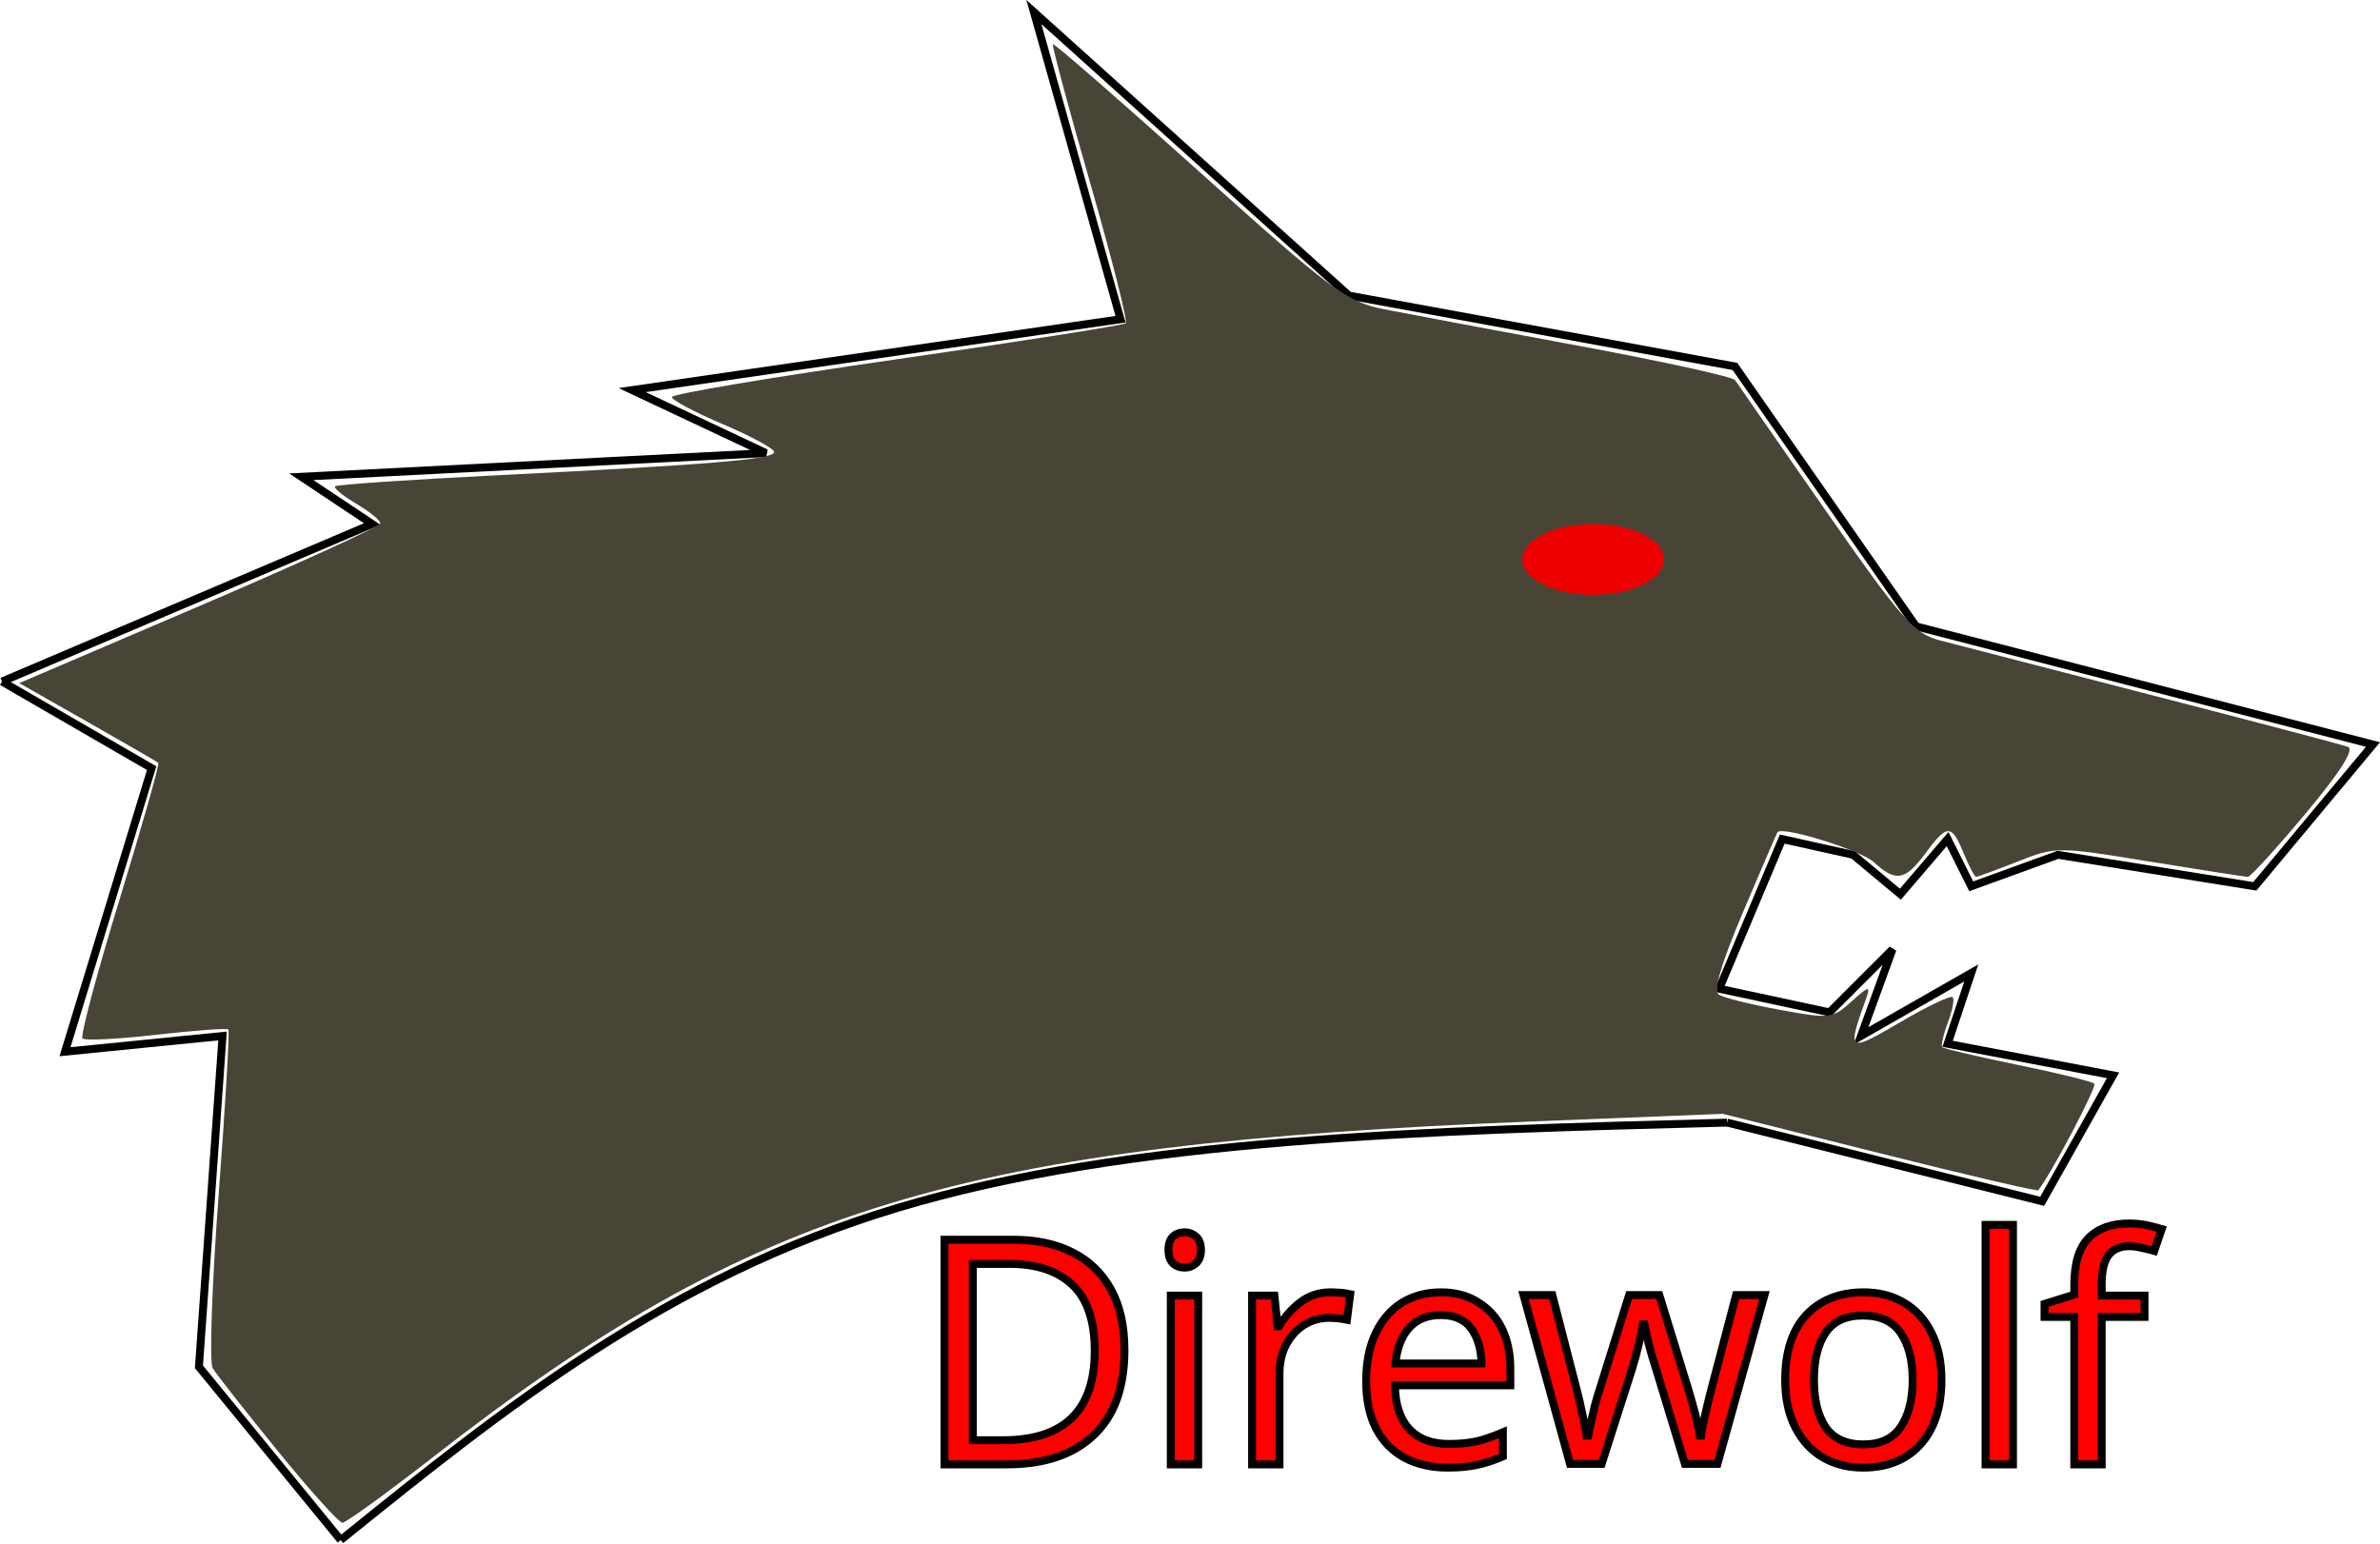
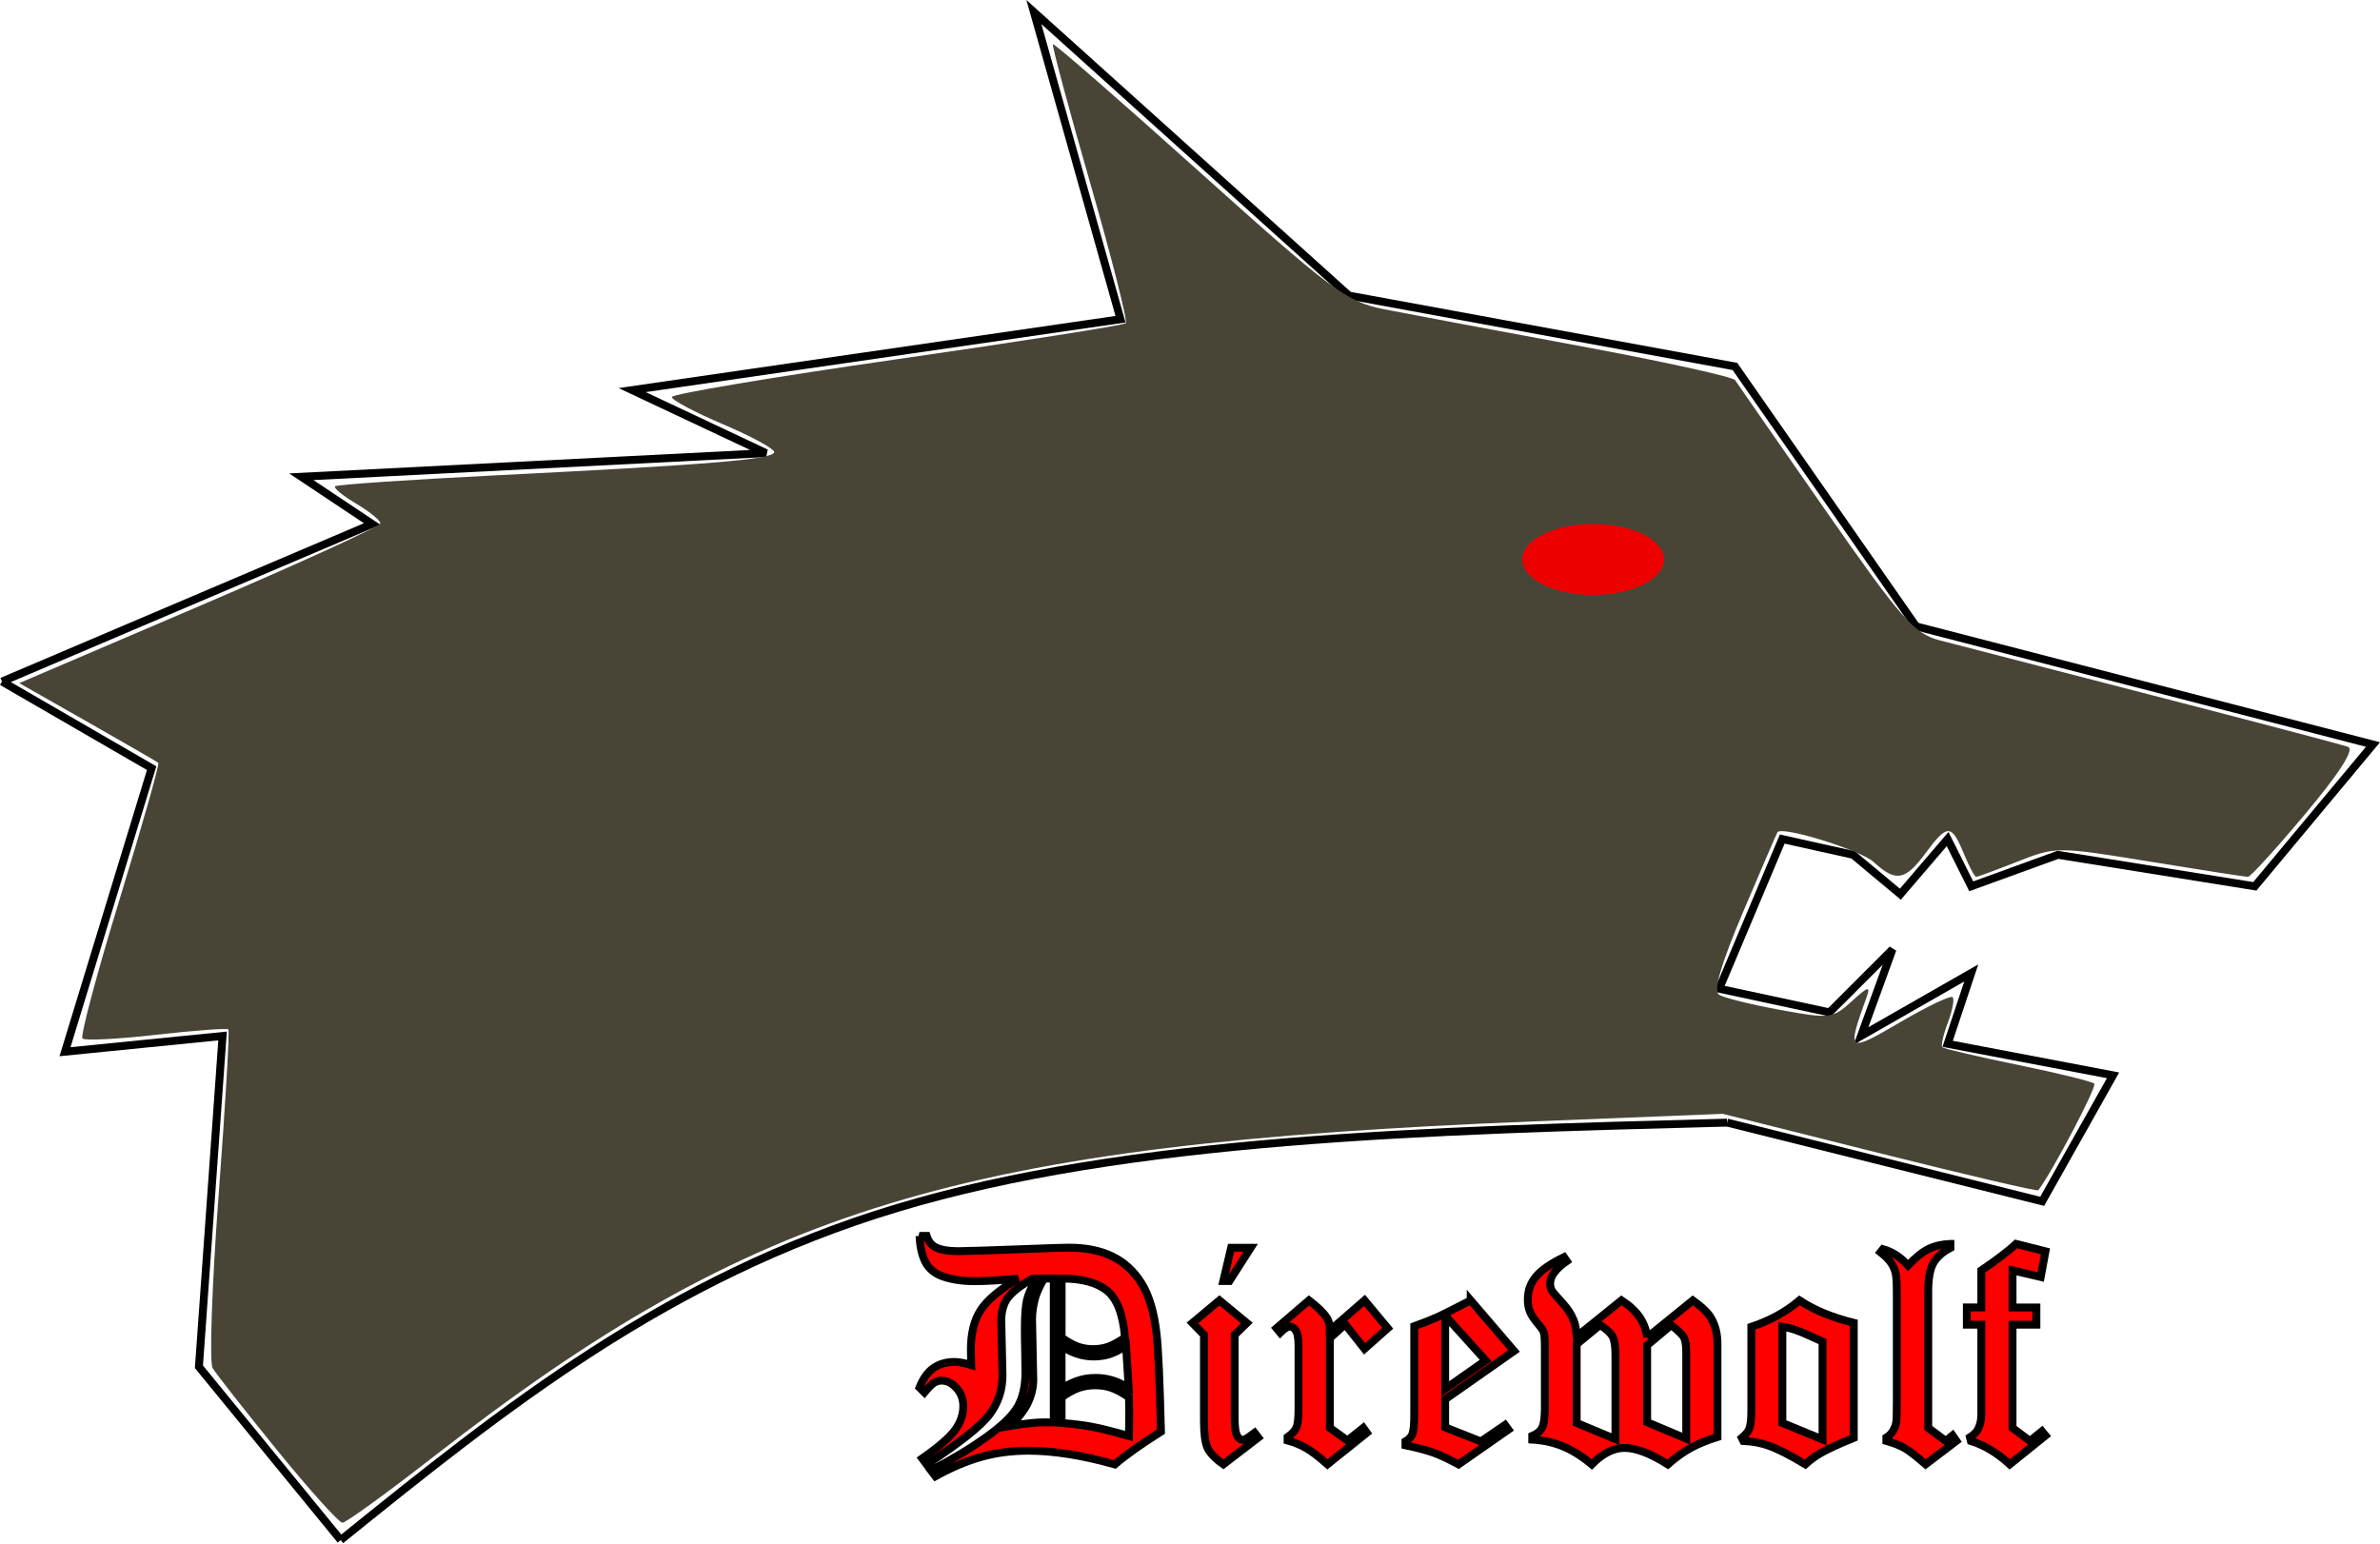
<svg xmlns="http://www.w3.org/2000/svg" width="79.941mm" height="51.836mm" viewBox="0 0 79.941 51.836" version="1.1" id="svg8">
  <defs id="defs2">
    </defs>
  <g id="layer1" transform="translate(-81.42538,-150.2811)">
    <g id="g4536">
      <g id="g3721">
        <path style="fill:none;stroke:#000000;stroke-width:0.265px;stroke-linecap:butt;stroke-linejoin:miter;stroke-opacity:1" d="m 81.492,173.175 12.435,-5.292 -2.381,-1.587 15.61,-0.794 -4.498,-2.117 16.404,-2.381 -2.91,-10.319 10.583,9.525 12.965,2.381 6.085,8.731 15.346,3.969 -3.969,4.763 -6.615,-1.058 -2.91,1.058 -0.794,-1.587 -1.587,1.852 -1.587,-1.323 -2.381,-0.529 -2.117,5.027 3.704,0.794 2.117,-2.117 -1.058,2.91 3.704,-2.117 -0.794,2.381 5.556,1.058 -2.381,4.233 -10.583,-2.646" id="path3705" />
        <path style="fill:none;stroke:#000000;stroke-width:0.265px;stroke-linecap:butt;stroke-linejoin:miter;stroke-opacity:1" d="m 139.435,187.992 c -10.054,0.265 -20.108,0.529 -27.869,2.866 -7.761,2.337 -13.229,6.747 -18.698,11.157" id="path3707" />
        <path style="fill:none;stroke:#000000;stroke-width:0.265px;stroke-linecap:butt;stroke-linejoin:miter;stroke-opacity:1" d="m 81.492,173.175 5.027,2.91 -2.91,9.525 5.292,-0.529 -0.794,11.113 4.763,5.821" id="path3711" />
        <path style="fill:#484537" d="m 342.98,752.168 c -4.096,-5.034 -7.803,-9.75 -8.237,-10.482 -0.434,-0.731 -0.09,-10.632 0.764,-22.001 0.854,-11.369 1.407,-20.817 1.229,-20.995 -0.178,-0.178 -4.297,0.128 -9.154,0.68 -4.856,0.552 -9.07,0.763 -9.364,0.469 -0.294,-0.294 1.823,-8.227 4.703,-17.63 2.881,-9.403 5.097,-17.217 4.924,-17.366 -0.172,-0.148 -4.215,-2.487 -8.984,-5.196 l -8.671,-4.926 22.921,-9.806 c 12.607,-5.393 22.921,-10.112 22.921,-10.485 0,-0.374 -1.381,-1.495 -3.069,-2.493 -1.688,-0.997 -2.892,-1.99 -2.676,-2.206 0.216,-0.216 9.585,-0.851 20.819,-1.412 26.994,-1.347 34.926,-2.013 34.926,-2.936 0,-0.421 -2.925,-2.008 -6.5,-3.527 -3.575,-1.519 -6.5,-3.075 -6.5,-3.456 0,-0.381 12.86,-2.541 28.577,-4.798 15.717,-2.258 28.791,-4.318 29.052,-4.579 0.261,-0.261 -1.772,-8.278 -4.518,-17.815 -2.746,-9.537 -4.873,-17.46 -4.727,-17.606 0.146,-0.146 8.506,7.136 18.578,16.183 16.806,15.096 18.733,16.532 23.425,17.46 2.812,0.556 13.883,2.636 24.603,4.622 10.72,1.986 19.72,3.962 20,4.39 0.28,0.429 5.411,7.818 11.401,16.42 9.622,13.818 11.311,15.751 14.5,16.593 1.985,0.524 14.184,3.678 27.109,7.008 12.925,3.331 24.084,6.272 24.798,6.535 0.847,0.313 -1.032,3.263 -5.41,8.492 -3.689,4.407 -6.973,8.013 -7.298,8.013 -0.325,-1.3e-4 -5.933,-0.872 -12.463,-1.937 -11.744,-1.916 -11.926,-1.916 -16.787,2.4e-4 -2.703,1.065 -5.068,1.937 -5.256,1.937 -0.188,0 -0.901,-1.35 -1.584,-3 -1.548,-3.738 -2.078,-3.738 -4.842,0 -2.585,3.497 -3.77,3.696 -6.594,1.108 -1.628,-1.492 -11.531,-4.569 -12.19,-3.787 -0.083,0.099 -2.038,4.63 -4.344,10.07 -2.869,6.766 -3.838,10.11 -3.07,10.585 0.618,0.382 4.089,1.241 7.715,1.909 6.328,1.166 6.692,1.123 9.118,-1.085 2.121,-1.93 2.42,-2.003 1.863,-0.456 -2.505,6.95 -2.396,7.028 4.301,3.103 3.406,-1.996 6.397,-3.426 6.646,-3.176 0.249,0.249 -0.022,1.703 -0.603,3.23 -0.581,1.528 -0.899,2.935 -0.707,3.127 0.192,0.192 4.501,1.201 9.575,2.242 5.074,1.041 9.448,2.115 9.72,2.387 0.366,0.366 -5.36,11.264 -7.113,13.535 -0.123,0.16 -9.187,-1.958 -20.141,-4.707 l -19.916,-4.997 -23.96,0.955 c -72.956,2.909 -98.938,10.828 -139.713,42.583 -5.914,4.606 -11.113,8.374 -11.553,8.374 -0.44,0 -4.151,-4.118 -8.247,-9.152 z" id="path3715" transform="scale(0.2645833)" />
      </g>
      <ellipse ry="1.191" rx="2.381" cy="169.074" cx="134.938" id="path4528" style="fill:#ee0000;fill-opacity:1;stroke-width:0.265" />
    </g>
-     <text xml:space="preserve" style="font-style:normal;font-variant:normal;font-weight:normal;font-stretch:normal;font-size:10.583px;line-height:1.25;font-family:'Old English Text MT';-inkscape-font-specification:'Old English Text MT';letter-spacing:0px;word-spacing:0px;fill:#ff0000;fill-opacity:1;stroke:#000000;stroke-width:0.265;stroke-opacity:1;stroke-miterlimit:4;stroke-dasharray:none" x="112.117" y="199.472" id="text822">
-       <tspan id="tspan820" x="112.117" y="199.472" style="font-style:normal;font-variant:normal;font-weight:normal;font-stretch:normal;font-family:'Old English Text MT';-inkscape-font-specification:'Old English Text MT';stroke-width:0.265;fill:#ff0000;fill-opacity:1;stroke:#000000;stroke-opacity:1;stroke-miterlimit:4;stroke-dasharray:none">Direwolf</tspan>
-     </text>
+     <g aria-label="Direwolf" style="font-style:normal;font-variant:normal;font-weight:normal;font-stretch:normal;font-size:10.583px;line-height:1.25;font-family:'Old English Text MT';-inkscape-font-specification:'Old English Text MT';letter-spacing:0px;word-spacing:0px;fill:#ff0000;fill-opacity:1;stroke:#000000;stroke-width:0.265;stroke-miterlimit:4;stroke-dasharray:none;stroke-opacity:1" id="text822">
+       <path d="m 112.308,191.798 h 0.243 q 0.083,0.258 0.274,0.367 0.248,0.145 0.806,0.145 0.357,0 2.263,-0.072 1.152,-0.046 1.437,-0.046 0.858,0 1.457,0.295 0.605,0.295 0.982,0.904 0.377,0.61 0.501,1.679 0.088,0.749 0.15,3.302 -1.008,0.636 -1.55,1.101 -1.643,-0.46 -2.899,-0.46 -0.853,0 -1.581,0.207 -0.729,0.202 -1.545,0.651 l -0.15,-0.196 q 1.059,-0.548 1.86,-1.121 0.801,-0.574 1.054,-1.023 0.258,-0.455 0.258,-1.152 0,-0.253 -0.01,-0.749 -0.01,-0.346 -0.01,-0.718 0,-0.656 0.072,-0.966 0.077,-0.31 0.32,-0.713 h -0.134 q -0.63,0.362 -0.842,0.661 -0.207,0.295 -0.207,0.754 l 0.041,1.835 q 0,0.734 -0.439,1.318 -0.439,0.579 -2.108,1.674 l -0.15,-0.202 q 0.842,-0.589 1.111,-0.966 0.269,-0.377 0.269,-0.791 0,-0.357 -0.227,-0.605 -0.227,-0.253 -0.501,-0.253 -0.14,0 -0.258,0.077 -0.119,0.077 -0.32,0.32 l -0.165,-0.165 q 0.176,-0.444 0.465,-0.651 0.295,-0.207 0.703,-0.207 0.119,0 0.258,0.026 0.145,0.026 0.31,0.077 -0.01,-0.3 -0.01,-0.522 0,-0.811 0.326,-1.318 0.331,-0.512 1.261,-1.065 -0.853,0.088 -1.473,0.088 -0.656,0 -1.127,-0.186 -0.351,-0.145 -0.517,-0.46 -0.165,-0.32 -0.196,-0.873 z m 4.186,1.431 q -0.222,0.377 -0.3,0.656 -0.103,0.382 -0.103,0.713 l 0.041,2.036 q 0,0.393 -0.196,0.801 -0.15,0.305 -0.563,0.744 0.754,-0.124 1.152,-0.119 l 0.295,0.005 v -4.837 z m 0.589,1.984 q 0.315,0.222 0.548,0.305 0.238,0.083 0.512,0.083 0.274,0 0.512,-0.083 0.238,-0.088 0.558,-0.305 -0.098,-1.163 -0.599,-1.571 -0.501,-0.413 -1.53,-0.413 z m 0,1.705 q 0.351,-0.202 0.599,-0.274 0.248,-0.077 0.543,-0.077 0.284,0 0.527,0.072 0.243,0.067 0.584,0.258 l -0.088,-1.4 q -0.331,0.202 -0.574,0.279 -0.238,0.072 -0.522,0.072 -0.274,0 -0.543,-0.088 -0.269,-0.088 -0.527,-0.264 z m 0,1.163 q 0.63,0.052 1.023,0.129 0.398,0.072 1.24,0.31 0.01,-0.78 0.01,-0.806 0,-0.062 -0.01,-0.496 -0.331,-0.227 -0.584,-0.315 -0.248,-0.088 -0.543,-0.088 -0.3,0 -0.558,0.088 -0.253,0.088 -0.579,0.315 z" style="font-style:normal;font-variant:normal;font-weight:normal;font-stretch:normal;font-family:'Old English Text MT';-inkscape-font-specification:'Old English Text MT';fill:#ff0000;fill-opacity:1;stroke:#000000;stroke-width:0.265;stroke-miterlimit:4;stroke-dasharray:none;stroke-opacity:1" id="path825" />
+       <path d="m 122.778,192.196 h 0.656 l -0.713,1.116 h -0.207 z m -0.393,1.767 0.92,0.76 -0.408,0.398 v 2.811 q 0,0.444 0.083,0.579 0.083,0.134 0.171,0.134 0.062,0 0.114,-0.026 0.072,-0.036 0.3,-0.207 l 0.124,0.16 -1.173,0.899 q -0.413,-0.295 -0.532,-0.553 -0.119,-0.264 -0.119,-0.915 v -2.884 l -0.388,-0.398 z" style="font-style:normal;font-variant:normal;font-weight:normal;font-stretch:normal;font-family:'Old English Text MT';-inkscape-font-specification:'Old English Text MT';fill:#ff0000;fill-opacity:1;stroke:#000000;stroke-width:0.265;stroke-miterlimit:4;stroke-dasharray:none;stroke-opacity:1" id="path827" />
+       <path d="m 127.258,193.963 0.78,0.935 -0.78,0.692 -0.651,-0.822 -0.512,0.465 v 3.013 l 0.589,0.424 0.532,-0.424 0.119,0.165 -1.323,1.059 q -0.424,-0.377 -0.713,-0.543 -0.284,-0.165 -0.625,-0.258 v -0.114 q 0.227,-0.16 0.295,-0.32 0.072,-0.165 0.072,-0.625 v -2.108 q 0,-0.398 -0.093,-0.527 -0.088,-0.134 -0.196,-0.134 -0.119,0 -0.326,0.207 l -0.124,-0.15 1.09,-0.935 q 0.439,0.336 0.599,0.584 0.103,0.155 0.103,0.429 z" style="font-style:normal;font-variant:normal;font-weight:normal;font-stretch:normal;font-family:'Old English Text MT';-inkscape-font-specification:'Old English Text MT';fill:#ff0000;fill-opacity:1;stroke:#000000;stroke-width:0.265;stroke-miterlimit:4;stroke-dasharray:none;stroke-opacity:1" id="path829" />
+       <path d="m 130.824,193.963 1.457,1.7 -2.315,1.623 v 0.941 l 1.199,0.475 0.811,-0.553 0.114,0.155 -1.674,1.168 q -0.512,-0.274 -0.842,-0.393 -0.331,-0.119 -0.941,-0.248 v -0.129 q 0.176,-0.103 0.233,-0.253 0.062,-0.155 0.062,-0.661 v -2.956 q 0.486,-0.176 0.806,-0.32 0.233,-0.109 1.09,-0.548 z m -0.785,0.594 -0.072,0.036 v 2.341 l 1.359,-0.951 z" style="font-style:normal;font-variant:normal;font-weight:normal;font-stretch:normal;font-family:'Old English Text MT';-inkscape-font-specification:'Old English Text MT';fill:#ff0000;fill-opacity:1;stroke:#000000;stroke-width:0.265;stroke-miterlimit:4;stroke-dasharray:none;stroke-opacity:1" id="path831" />
+       <path d="m 136.751,195.208 1.535,-1.245 q 0.481,0.346 0.625,0.615 0.202,0.362 0.202,0.842 v 3.132 q -0.543,0.171 -0.915,0.377 -0.372,0.207 -0.754,0.543 -0.873,-0.553 -1.457,-0.553 -0.548,0 -1.096,0.553 -0.512,-0.424 -0.982,-0.61 -0.465,-0.191 -1.018,-0.222 v -0.124 q 0.233,-0.093 0.326,-0.264 0.098,-0.176 0.098,-0.677 v -1.959 q 0,-0.46 -0.031,-0.558 -0.026,-0.103 -0.165,-0.264 -0.222,-0.258 -0.3,-0.439 -0.077,-0.186 -0.077,-0.424 0,-0.434 0.269,-0.76 0.269,-0.331 0.946,-0.661 l 0.093,0.134 q -0.558,0.388 -0.558,0.754 0,0.129 0.062,0.243 0.031,0.057 0.377,0.439 0.233,0.253 0.357,0.563 0.072,0.186 0.098,0.532 l 1.504,-1.214 q 0.413,0.274 0.61,0.568 0.202,0.295 0.253,0.677 z m -2.367,0.227 v 2.646 l 1.302,0.543 v -2.816 q 0,-0.444 -0.093,-0.625 -0.093,-0.181 -0.424,-0.393 z m 2.367,0.036 v 2.584 l 1.313,0.553 v -2.873 q 0,-0.382 -0.077,-0.522 -0.072,-0.145 -0.429,-0.419 z" style="font-style:normal;font-variant:normal;font-weight:normal;font-stretch:normal;font-family:'Old English Text MT';-inkscape-font-specification:'Old English Text MT';fill:#ff0000;fill-opacity:1;stroke:#000000;stroke-width:0.265;stroke-miterlimit:4;stroke-dasharray:none;stroke-opacity:1" id="path833" />
+       <path d="m 143.691,194.717 v 3.865 q -0.775,0.315 -1.121,0.517 -0.264,0.15 -0.506,0.372 -0.749,-0.455 -1.24,-0.63 -0.372,-0.134 -0.842,-0.155 l -0.052,-0.103 q 0.196,-0.165 0.248,-0.3 0.072,-0.176 0.072,-0.594 v -2.837 q 0.946,-0.315 1.617,-0.889 0.734,0.486 1.824,0.754 z m -2.398,3.364 1.349,0.553 v -3.287 q -0.636,-0.295 -0.899,-0.388 -0.186,-0.067 -0.45,-0.114 z" style="font-style:normal;font-variant:normal;font-weight:normal;font-stretch:normal;font-family:'Old English Text MT';-inkscape-font-specification:'Old English Text MT';fill:#ff0000;fill-opacity:1;stroke:#000000;stroke-width:0.265;stroke-miterlimit:4;stroke-dasharray:none;stroke-opacity:1" id="path835" />
+       <path d="m 146.937,192.066 v 0.134 q -0.408,0.212 -0.579,0.522 -0.165,0.305 -0.165,0.93 v 4.594 l 0.589,0.439 0.227,-0.186 0.129,0.186 -1.034,0.785 q -0.47,-0.408 -0.703,-0.543 -0.233,-0.134 -0.615,-0.243 v -0.114 q 0.145,-0.088 0.222,-0.222 0.083,-0.134 0.114,-0.315 0.01,-0.062 0.015,-0.62 v -3.69 q 0,-0.47 -0.036,-0.651 -0.036,-0.186 -0.145,-0.351 -0.109,-0.171 -0.367,-0.377 l 0.083,-0.103 q 0.47,0.134 0.842,0.548 0.388,-0.408 0.698,-0.558 0.315,-0.15 0.723,-0.165 z" style="font-style:normal;font-variant:normal;font-weight:normal;font-stretch:normal;font-family:'Old English Text MT';-inkscape-font-specification:'Old English Text MT';fill:#ff0000;fill-opacity:1;stroke:#000000;stroke-width:0.265;stroke-miterlimit:4;stroke-dasharray:none;stroke-opacity:1" id="path837" />
+       <path d="m 150.13,192.315 -0.16,0.863 -0.946,-0.222 v 1.245 h 0.801 v 0.579 h -0.801 v 3.467 l 0.584,0.439 0.403,-0.326 0.119,0.145 -1.199,0.966 q -0.636,-0.579 -1.307,-0.785 l -0.031,-0.124 q 0.186,-0.119 0.258,-0.248 0.124,-0.212 0.124,-0.512 v -3.023 h -0.486 v -0.579 h 0.486 v -1.245 q 0.775,-0.527 1.168,-0.889 z" style="font-style:normal;font-variant:normal;font-weight:normal;font-stretch:normal;font-family:'Old English Text MT';-inkscape-font-specification:'Old English Text MT';fill:#ff0000;fill-opacity:1;stroke:#000000;stroke-width:0.265;stroke-miterlimit:4;stroke-dasharray:none;stroke-opacity:1" id="path839" />
+     </g>
  </g>
</svg>
